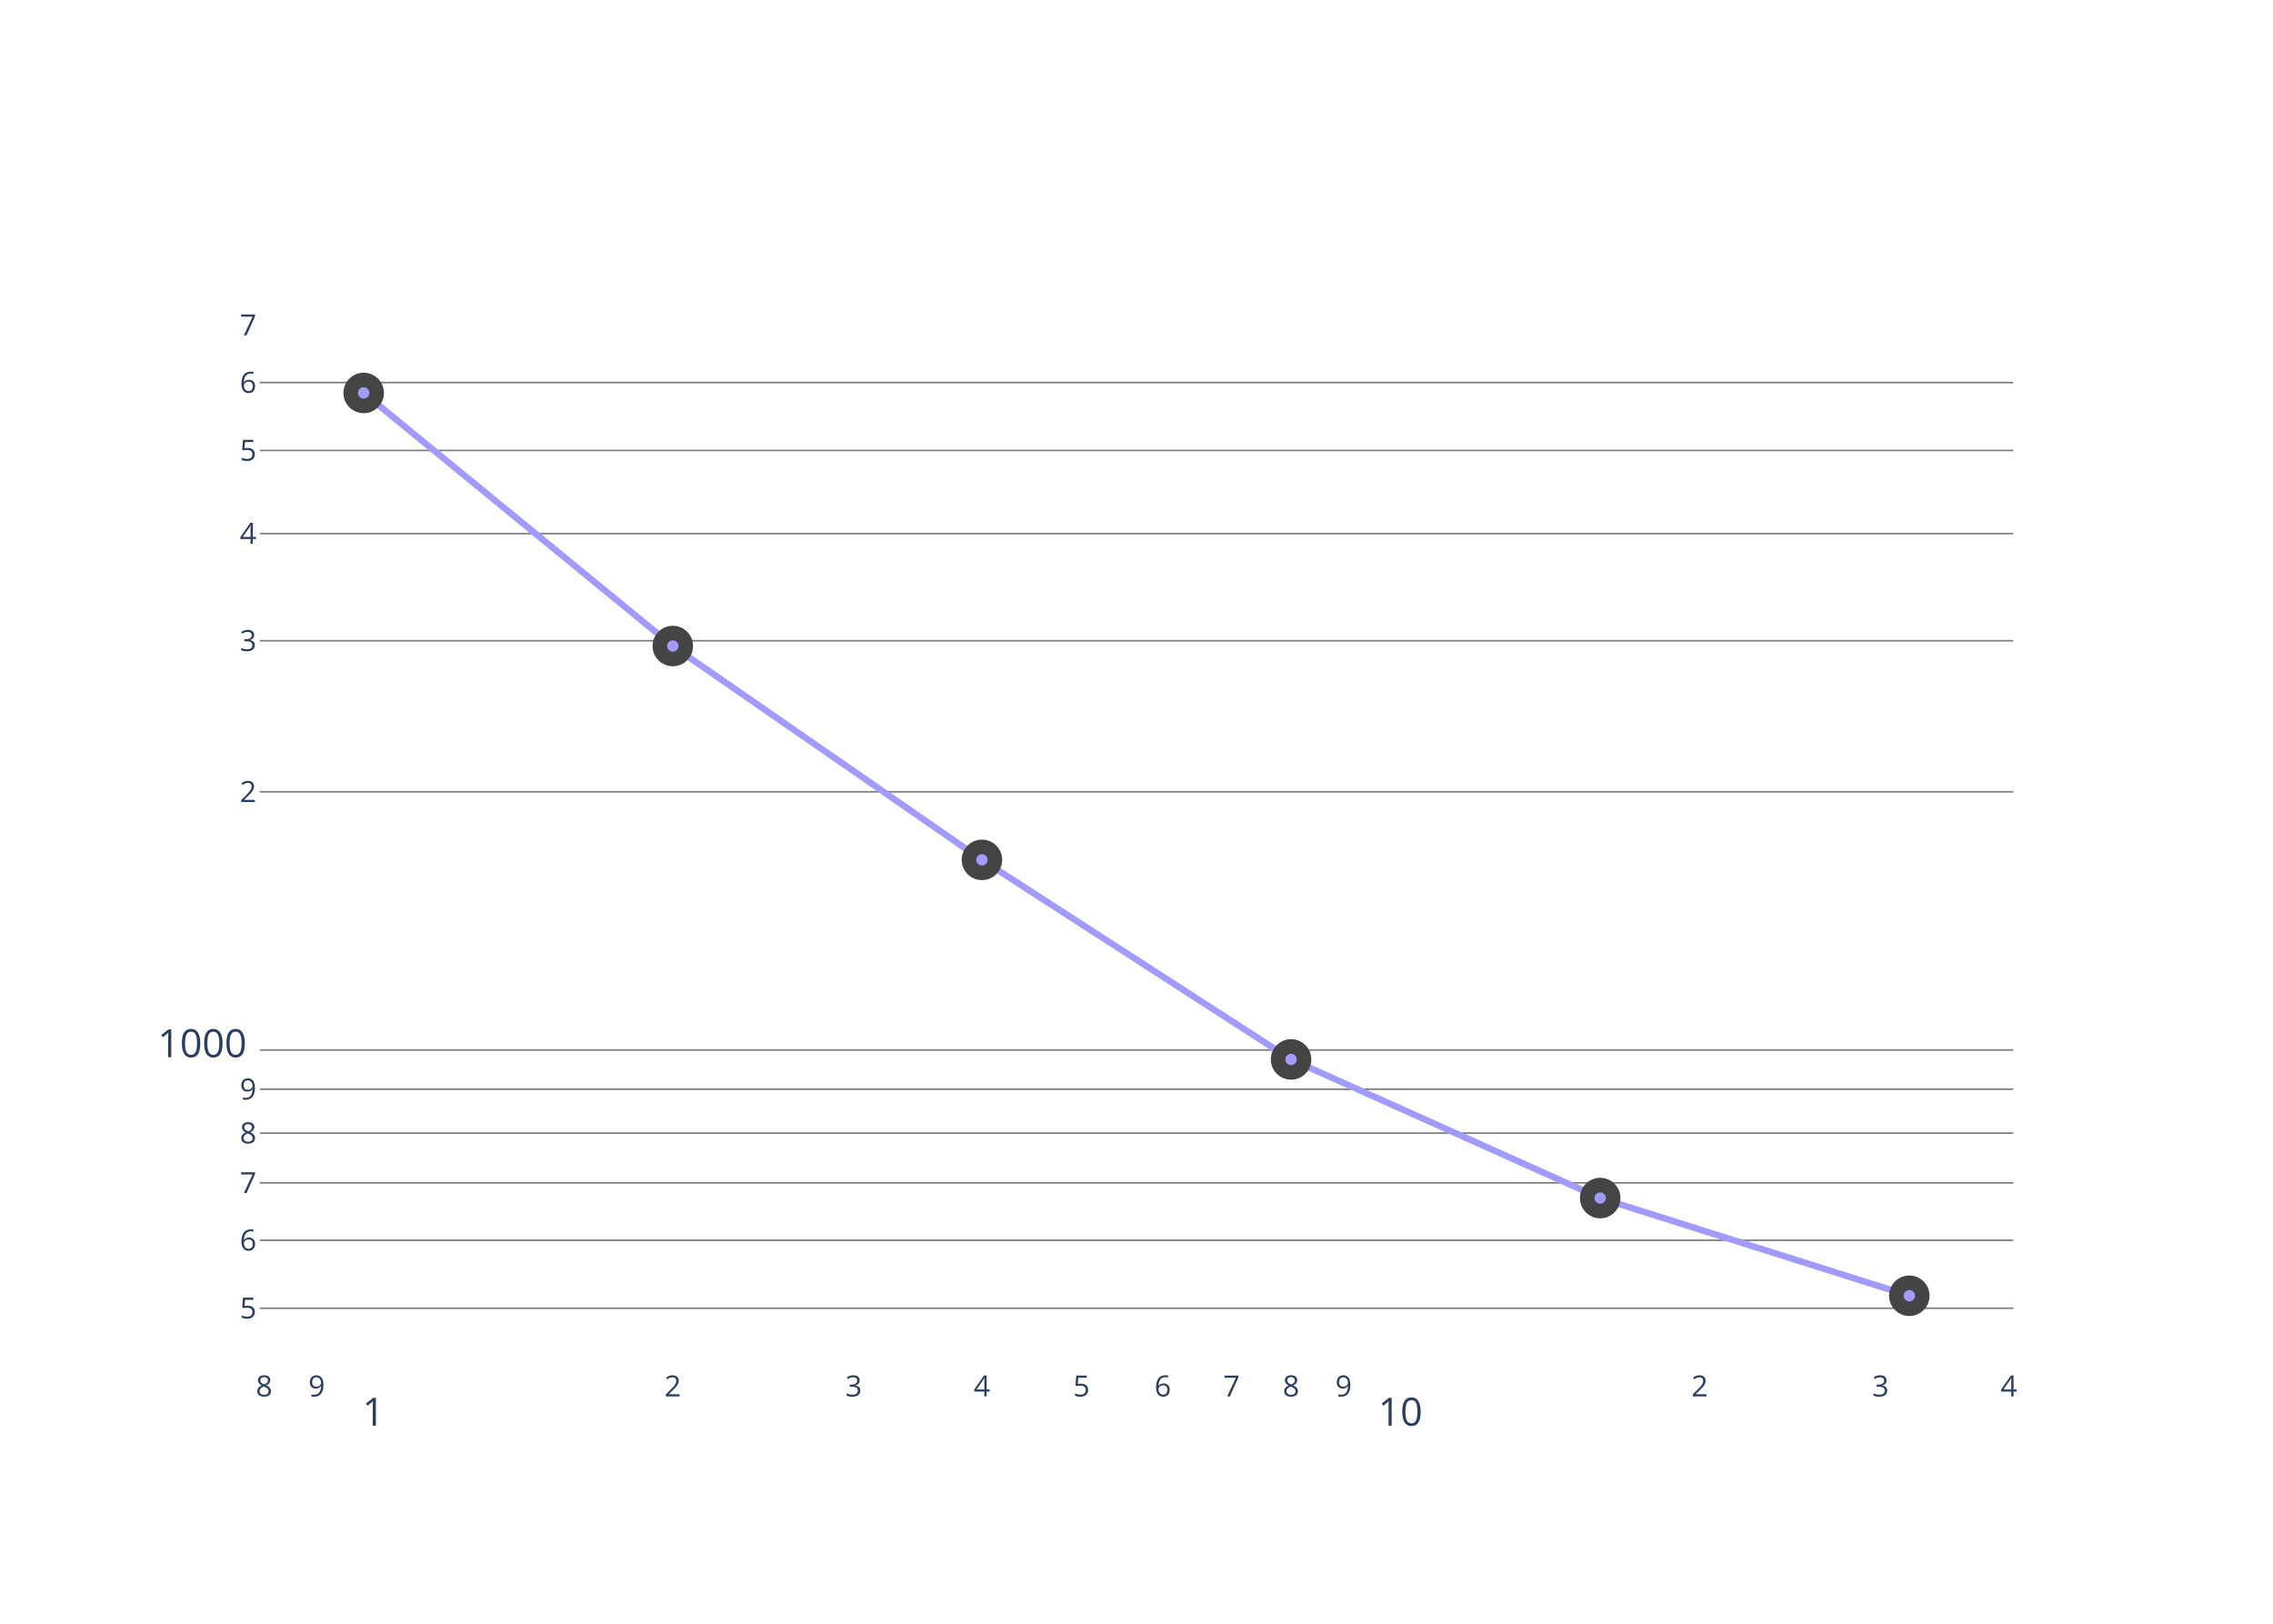
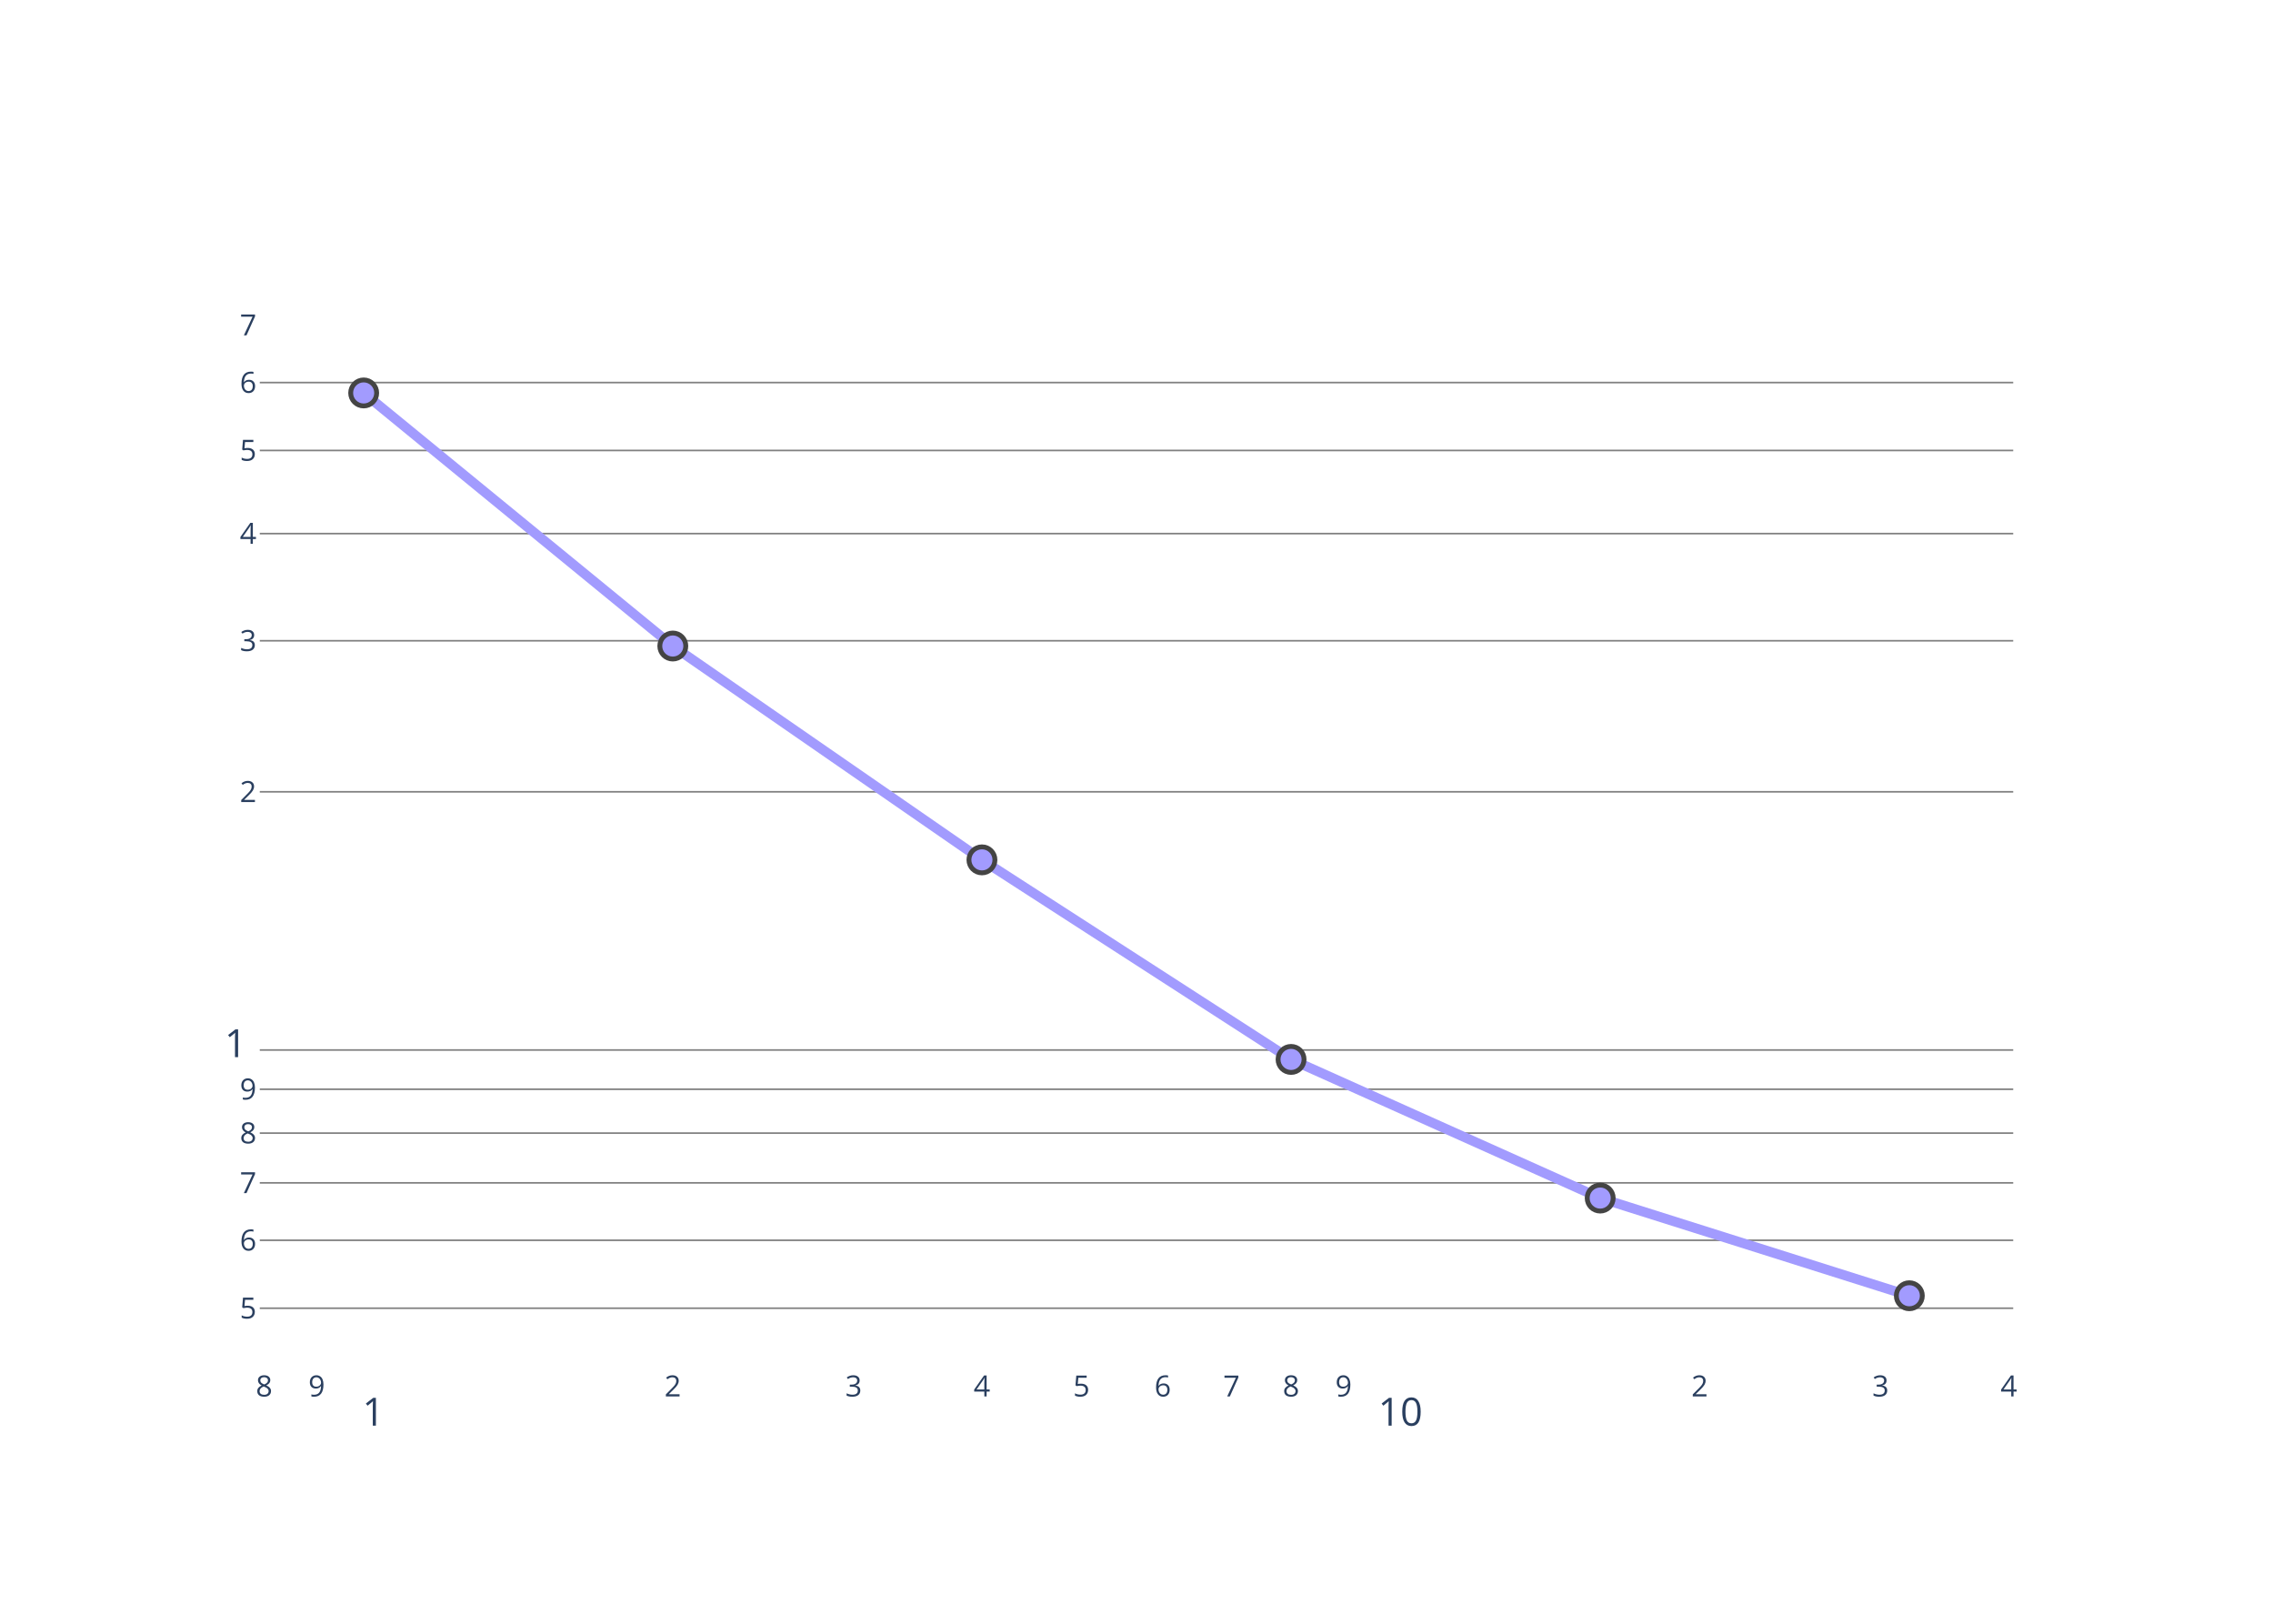
<svg xmlns="http://www.w3.org/2000/svg" class="main-svg" width="700" height="500" style="" viewBox="0 0 700 500">
  <rect x="0" y="0" width="700" height="500" style="fill: rgb(0, 0, 0); fill-opacity: 0;" />
-   <defs id="defs-01dacd">
+   <defs id="defs-d6cf26">
    <g class="clips">
-       <clipPath id="clip01dacdxyplot" class="plotclip">
+       <clipPath id="clipd6cf26xyplot" class="plotclip">
        <rect width="540" height="320" />
      </clipPath>
-       <clipPath class="axesclip" id="clip01dacdx">
+       <clipPath class="axesclip" id="clipd6cf26x">
        <rect x="80" y="0" width="540" height="500" />
      </clipPath>
-       <clipPath class="axesclip" id="clip01dacdy">
+       <clipPath class="axesclip" id="clipd6cf26y">
        <rect x="0" y="100" width="700" height="320" />
      </clipPath>
-       <clipPath class="axesclip" id="clip01dacdxy">
+       <clipPath class="axesclip" id="clipd6cf26xy">
        <rect x="80" y="100" width="540" height="320" />
      </clipPath>
    </g>
    <g class="gradients" />
    <g class="patterns" />
  </defs>
  <g class="bglayer">
    <rect class="bg" x="80" y="100" width="540" height="320" style="fill: rgb(0, 0, 0); fill-opacity: 0; stroke-width: 0;" />
  </g>
  <g class="layer-below">
    <g class="imagelayer" />
    <g class="shapelayer" />
  </g>
  <g class="cartesianlayer">
    <g class="subplot xy">
      <g class="layer-subplot">
        <g class="shapelayer" />
        <g class="imagelayer" />
      </g>
      <g class="minor-gridlayer">
        <g class="x" />
        <g class="y" />
      </g>
      <g class="gridlayer">
        <g class="x">
          <path class="xgrid crisp" transform="translate(81.35,0)" d="M0,100v320" style="stroke: rgb(255, 255, 255); stroke-opacity: 1; stroke-width: 1px;" />
          <path class="xgrid crisp" transform="translate(97.53,0)" d="M0,100v320" style="stroke: rgb(255, 255, 255); stroke-opacity: 1; stroke-width: 1px;" />
          <path class="xgrid crisp" transform="translate(112,0)" d="M0,100v320" style="stroke: rgb(255, 255, 255); stroke-opacity: 1; stroke-width: 1px;" />
          <path class="xgrid crisp" transform="translate(207.2,0)" d="M0,100v320" style="stroke: rgb(255, 255, 255); stroke-opacity: 1; stroke-width: 1px;" />
          <path class="xgrid crisp" transform="translate(262.89,0)" d="M0,100v320" style="stroke: rgb(255, 255, 255); stroke-opacity: 1; stroke-width: 1px;" />
          <path class="xgrid crisp" transform="translate(302.4,0)" d="M0,100v320" style="stroke: rgb(255, 255, 255); stroke-opacity: 1; stroke-width: 1px;" />
          <path class="xgrid crisp" transform="translate(333.05,0)" d="M0,100v320" style="stroke: rgb(255, 255, 255); stroke-opacity: 1; stroke-width: 1px;" />
          <path class="xgrid crisp" transform="translate(358.09,0)" d="M0,100v320" style="stroke: rgb(255, 255, 255); stroke-opacity: 1; stroke-width: 1px;" />
          <path class="xgrid crisp" transform="translate(379.26,0)" d="M0,100v320" style="stroke: rgb(255, 255, 255); stroke-opacity: 1; stroke-width: 1px;" />
          <path class="xgrid crisp" transform="translate(397.6,0)" d="M0,100v320" style="stroke: rgb(255, 255, 255); stroke-opacity: 1; stroke-width: 1px;" />
          <path class="xgrid crisp" transform="translate(413.78,0)" d="M0,100v320" style="stroke: rgb(255, 255, 255); stroke-opacity: 1; stroke-width: 1px;" />
          <path class="xgrid crisp" transform="translate(428.25,0)" d="M0,100v320" style="stroke: rgb(255, 255, 255); stroke-opacity: 1; stroke-width: 1px;" />
          <path class="xgrid crisp" transform="translate(523.45,0)" d="M0,100v320" style="stroke: rgb(255, 255, 255); stroke-opacity: 1; stroke-width: 1px;" />
          <path class="xgrid crisp" transform="translate(579.14,0)" d="M0,100v320" style="stroke: rgb(255, 255, 255); stroke-opacity: 1; stroke-width: 1px;" />
          <path class="xgrid crisp" transform="translate(618.65,0)" d="M0,100v320" style="stroke: rgb(255, 255, 255); stroke-opacity: 1; stroke-width: 1px;" />
        </g>
        <g class="y">
          <path class="ygrid crisp" transform="translate(0,402.84)" d="M80,0h540" style="stroke: rgb(128, 128, 128); stroke-opacity: 1; stroke-width: 0.5px;" />
          <path class="ygrid crisp" transform="translate(0,381.92)" d="M80,0h540" style="stroke: rgb(128, 128, 128); stroke-opacity: 1; stroke-width: 0.5px;" />
          <path class="ygrid crisp" transform="translate(0,364.24)" d="M80,0h540" style="stroke: rgb(128, 128, 128); stroke-opacity: 1; stroke-width: 0.5px;" />
          <path class="ygrid crisp" transform="translate(0,348.92)" d="M80,0h540" style="stroke: rgb(128, 128, 128); stroke-opacity: 1; stroke-width: 0.5px;" />
          <path class="ygrid crisp" transform="translate(0,335.41)" d="M80,0h540" style="stroke: rgb(128, 128, 128); stroke-opacity: 1; stroke-width: 0.5px;" />
          <path class="ygrid crisp" transform="translate(0,323.33)" d="M80,0h540" style="stroke: rgb(128, 128, 128); stroke-opacity: 1; stroke-width: 0.5px;" />
          <path class="ygrid crisp" transform="translate(0,243.82)" d="M80,0h540" style="stroke: rgb(128, 128, 128); stroke-opacity: 1; stroke-width: 0.5px;" />
          <path class="ygrid crisp" transform="translate(0,197.31)" d="M80,0h540" style="stroke: rgb(128, 128, 128); stroke-opacity: 1; stroke-width: 0.5px;" />
          <path class="ygrid crisp" transform="translate(0,164.31)" d="M80,0h540" style="stroke: rgb(128, 128, 128); stroke-opacity: 1; stroke-width: 0.5px;" />
          <path class="ygrid crisp" transform="translate(0,138.71)" d="M80,0h540" style="stroke: rgb(128, 128, 128); stroke-opacity: 1; stroke-width: 0.5px;" />
          <path class="ygrid crisp" transform="translate(0,117.8)" d="M80,0h540" style="stroke: rgb(128, 128, 128); stroke-opacity: 1; stroke-width: 0.5px;" />
        </g>
      </g>
      <g class="zerolinelayer" />
      <path class="xlines-below" />
      <path class="ylines-below" />
      <g class="overlines-below" />
      <g class="xaxislayer-below" />
      <g class="yaxislayer-below" />
      <g class="overaxes-below" />
-       <g class="plot" transform="translate(80,100)" clip-path="url(#clip01dacdxyplot)">
+       <g class="plot" transform="translate(80,100)" clip-path="url(#clipd6cf26xyplot)">
        <g class="scatterlayer mlayer">
-           <g class="trace scatter trace16bd10" style="stroke-miterlimit: 2; opacity: 1;">
+           <g class="trace scatter tracec49cb4" style="stroke-miterlimit: 2; opacity: 1;">
            <g class="fills" />
            <g class="errorbars" />
            <g class="lines">
-               <path class="js-line" d="M32,21L127.2,98.93L222.4,164.78L317.6,226.23L412.8,268.92L508,299" style="vector-effect: non-scaling-stroke; fill: none; stroke: rgb(162, 155, 254); stroke-opacity: 1; stroke-width: 2px; opacity: 1;" />
+               <path class="js-line" d="M32,21L127.2,98.93L222.4,164.78L317.6,226.23L412.8,268.92L508,299" style="vector-effect: non-scaling-stroke; fill: none; stroke: rgb(162, 155, 254); stroke-opacity: 1; stroke-width: 3px; opacity: 1;" />
            </g>
            <g class="points">
-               <path class="point" transform="translate(32,21)" d="M4,0A4,4 0 1,1 0,-4A4,4 0 0,1 4,0Z" style="opacity: 1; stroke-width: 4.5px; fill: rgb(162, 155, 254); fill-opacity: 1; stroke: rgb(68, 68, 68); stroke-opacity: 1;" />
-               <path class="point" transform="translate(127.2,98.93)" d="M4,0A4,4 0 1,1 0,-4A4,4 0 0,1 4,0Z" style="opacity: 1; stroke-width: 4.5px; fill: rgb(162, 155, 254); fill-opacity: 1; stroke: rgb(68, 68, 68); stroke-opacity: 1;" />
-               <path class="point" transform="translate(222.4,164.78)" d="M4,0A4,4 0 1,1 0,-4A4,4 0 0,1 4,0Z" style="opacity: 1; stroke-width: 4.5px; fill: rgb(162, 155, 254); fill-opacity: 1; stroke: rgb(68, 68, 68); stroke-opacity: 1;" />
-               <path class="point" transform="translate(317.6,226.23)" d="M4,0A4,4 0 1,1 0,-4A4,4 0 0,1 4,0Z" style="opacity: 1; stroke-width: 4.5px; fill: rgb(162, 155, 254); fill-opacity: 1; stroke: rgb(68, 68, 68); stroke-opacity: 1;" />
-               <path class="point" transform="translate(412.8,268.92)" d="M4,0A4,4 0 1,1 0,-4A4,4 0 0,1 4,0Z" style="opacity: 1; stroke-width: 4.5px; fill: rgb(162, 155, 254); fill-opacity: 1; stroke: rgb(68, 68, 68); stroke-opacity: 1;" />
-               <path class="point" transform="translate(508,299)" d="M4,0A4,4 0 1,1 0,-4A4,4 0 0,1 4,0Z" style="opacity: 1; stroke-width: 4.5px; fill: rgb(162, 155, 254); fill-opacity: 1; stroke: rgb(68, 68, 68); stroke-opacity: 1;" />
+               <path class="point" transform="translate(32,21)" d="M4,0A4,4 0 1,1 0,-4A4,4 0 0,1 4,0Z" style="opacity: 1; stroke-width: 1.5px; fill: rgb(162, 155, 254); fill-opacity: 1; stroke: rgb(68, 68, 68); stroke-opacity: 1;" />
+               <path class="point" transform="translate(127.2,98.93)" d="M4,0A4,4 0 1,1 0,-4A4,4 0 0,1 4,0Z" style="opacity: 1; stroke-width: 1.5px; fill: rgb(162, 155, 254); fill-opacity: 1; stroke: rgb(68, 68, 68); stroke-opacity: 1;" />
+               <path class="point" transform="translate(222.4,164.78)" d="M4,0A4,4 0 1,1 0,-4A4,4 0 0,1 4,0Z" style="opacity: 1; stroke-width: 1.5px; fill: rgb(162, 155, 254); fill-opacity: 1; stroke: rgb(68, 68, 68); stroke-opacity: 1;" />
+               <path class="point" transform="translate(317.6,226.23)" d="M4,0A4,4 0 1,1 0,-4A4,4 0 0,1 4,0Z" style="opacity: 1; stroke-width: 1.5px; fill: rgb(162, 155, 254); fill-opacity: 1; stroke: rgb(68, 68, 68); stroke-opacity: 1;" />
+               <path class="point" transform="translate(412.8,268.92)" d="M4,0A4,4 0 1,1 0,-4A4,4 0 0,1 4,0Z" style="opacity: 1; stroke-width: 1.5px; fill: rgb(162, 155, 254); fill-opacity: 1; stroke: rgb(68, 68, 68); stroke-opacity: 1;" />
+               <path class="point" transform="translate(508,299)" d="M4,0A4,4 0 1,1 0,-4A4,4 0 0,1 4,0Z" style="opacity: 1; stroke-width: 1.5px; fill: rgb(162, 155, 254); fill-opacity: 1; stroke: rgb(68, 68, 68); stroke-opacity: 1;" />
            </g>
            <g class="text" />
          </g>
        </g>
      </g>
      <g class="overplot" />
      <path class="xlines-above crisp" d="M0,0" style="fill: none;" />
      <path class="ylines-above crisp" d="M0,0" style="fill: none;" />
      <g class="overlines-above" />
      <g class="xaxislayer-above">
        <g class="xtick">
          <text text-anchor="middle" x="0" y="430" transform="translate(81.35,0)" style="font-family: 'Open Sans', verdana, arial, sans-serif; font-size: 9px; fill: rgb(42, 63, 95); fill-opacity: 1; white-space: pre; opacity: 1;">8</text>
        </g>
        <g class="xtick">
          <text text-anchor="middle" x="0" y="430" style="font-family: 'Open Sans', verdana, arial, sans-serif; font-size: 9px; fill: rgb(42, 63, 95); fill-opacity: 1; white-space: pre; opacity: 1;" transform="translate(97.53,0)">9</text>
        </g>
        <g class="xtick">
          <text text-anchor="middle" x="3" y="439" style="font-family: 'Open Sans', verdana, arial, sans-serif; font-size: 12px; fill: rgb(42, 63, 95); fill-opacity: 1; white-space: pre; opacity: 1;" transform="translate(112,0)">1</text>
        </g>
        <g class="xtick">
          <text text-anchor="middle" x="0" y="430" style="font-family: 'Open Sans', verdana, arial, sans-serif; font-size: 9px; fill: rgb(42, 63, 95); fill-opacity: 1; white-space: pre; opacity: 1;" transform="translate(207.2,0)">2</text>
        </g>
        <g class="xtick">
          <text text-anchor="middle" x="0" y="430" style="font-family: 'Open Sans', verdana, arial, sans-serif; font-size: 9px; fill: rgb(42, 63, 95); fill-opacity: 1; white-space: pre; opacity: 1;" transform="translate(262.89,0)">3</text>
        </g>
        <g class="xtick">
          <text text-anchor="middle" x="0" y="430" style="font-family: 'Open Sans', verdana, arial, sans-serif; font-size: 9px; fill: rgb(42, 63, 95); fill-opacity: 1; white-space: pre; opacity: 1;" transform="translate(302.4,0)">4</text>
        </g>
        <g class="xtick">
          <text text-anchor="middle" x="0" y="430" style="font-family: 'Open Sans', verdana, arial, sans-serif; font-size: 9px; fill: rgb(42, 63, 95); fill-opacity: 1; white-space: pre; opacity: 1;" transform="translate(333.05,0)">5</text>
        </g>
        <g class="xtick">
          <text text-anchor="middle" x="0" y="430" style="font-family: 'Open Sans', verdana, arial, sans-serif; font-size: 9px; fill: rgb(42, 63, 95); fill-opacity: 1; white-space: pre; opacity: 1;" transform="translate(358.09,0)">6</text>
        </g>
        <g class="xtick">
          <text text-anchor="middle" x="0" y="430" style="font-family: 'Open Sans', verdana, arial, sans-serif; font-size: 9px; fill: rgb(42, 63, 95); fill-opacity: 1; white-space: pre; opacity: 1;" transform="translate(379.26,0)">7</text>
        </g>
        <g class="xtick">
          <text text-anchor="middle" x="0" y="430" style="font-family: 'Open Sans', verdana, arial, sans-serif; font-size: 9px; fill: rgb(42, 63, 95); fill-opacity: 1; white-space: pre; opacity: 1;" transform="translate(397.6,0)">8</text>
        </g>
        <g class="xtick">
          <text text-anchor="middle" x="0" y="430" style="font-family: 'Open Sans', verdana, arial, sans-serif; font-size: 9px; fill: rgb(42, 63, 95); fill-opacity: 1; white-space: pre; opacity: 1;" transform="translate(413.78,0)">9</text>
        </g>
        <g class="xtick">
          <text text-anchor="middle" x="3" y="439" style="font-family: 'Open Sans', verdana, arial, sans-serif; font-size: 12px; fill: rgb(42, 63, 95); fill-opacity: 1; white-space: pre; opacity: 1;" transform="translate(428.25,0)">10</text>
        </g>
        <g class="xtick">
          <text text-anchor="middle" x="0" y="430" style="font-family: 'Open Sans', verdana, arial, sans-serif; font-size: 9px; fill: rgb(42, 63, 95); fill-opacity: 1; white-space: pre; opacity: 1;" transform="translate(523.45,0)">2</text>
        </g>
        <g class="xtick">
          <text text-anchor="middle" x="0" y="430" style="font-family: 'Open Sans', verdana, arial, sans-serif; font-size: 9px; fill: rgb(42, 63, 95); fill-opacity: 1; white-space: pre; opacity: 1;" transform="translate(579.14,0)">3</text>
        </g>
        <g class="xtick">
          <text text-anchor="middle" x="0" y="430" style="font-family: 'Open Sans', verdana, arial, sans-serif; font-size: 9px; fill: rgb(42, 63, 95); fill-opacity: 1; white-space: pre; opacity: 1;" transform="translate(618.65,0)">4</text>
        </g>
      </g>
      <g class="yaxislayer-above">
        <g class="ytick">
          <text text-anchor="end" x="79" y="3.15" transform="translate(0,402.84)" style="font-family: 'Open Sans', verdana, arial, sans-serif; font-size: 9px; fill: rgb(42, 63, 95); fill-opacity: 1; white-space: pre; opacity: 1;">5</text>
        </g>
        <g class="ytick">
          <text text-anchor="end" x="79" y="3.15" style="font-family: 'Open Sans', verdana, arial, sans-serif; font-size: 9px; fill: rgb(42, 63, 95); fill-opacity: 1; white-space: pre; opacity: 1;" transform="translate(0,381.92)">6</text>
        </g>
        <g class="ytick">
          <text text-anchor="end" x="79" y="3.15" style="font-family: 'Open Sans', verdana, arial, sans-serif; font-size: 9px; fill: rgb(42, 63, 95); fill-opacity: 1; white-space: pre; opacity: 1;" transform="translate(0,364.24)">7</text>
        </g>
        <g class="ytick">
          <text text-anchor="end" x="79" y="3.15" style="font-family: 'Open Sans', verdana, arial, sans-serif; font-size: 9px; fill: rgb(42, 63, 95); fill-opacity: 1; white-space: pre; opacity: 1;" transform="translate(0,348.92)">8</text>
        </g>
        <g class="ytick">
          <text text-anchor="end" x="79" y="3.15" style="font-family: 'Open Sans', verdana, arial, sans-serif; font-size: 9px; fill: rgb(42, 63, 95); fill-opacity: 1; white-space: pre; opacity: 1;" transform="translate(0,335.41)">9</text>
        </g>
        <g class="ytick">
-           <text text-anchor="end" x="76" y="2.2" style="font-family: 'Open Sans', verdana, arial, sans-serif; font-size: 12px; fill: rgb(42, 63, 95); fill-opacity: 1; white-space: pre; opacity: 1;" transform="translate(0,323.33)">1000</text>
+           <text text-anchor="end" x="76" y="2.2" style="font-family: 'Open Sans', verdana, arial, sans-serif; font-size: 12px; fill: rgb(42, 63, 95); fill-opacity: 1; white-space: pre; opacity: 1;" transform="translate(0,323.33)">1</text>
        </g>
        <g class="ytick">
          <text text-anchor="end" x="79" y="3.15" style="font-family: 'Open Sans', verdana, arial, sans-serif; font-size: 9px; fill: rgb(42, 63, 95); fill-opacity: 1; white-space: pre; opacity: 1;" transform="translate(0,243.82)">2</text>
        </g>
        <g class="ytick">
          <text text-anchor="end" x="79" y="3.15" style="font-family: 'Open Sans', verdana, arial, sans-serif; font-size: 9px; fill: rgb(42, 63, 95); fill-opacity: 1; white-space: pre; opacity: 1;" transform="translate(0,197.31)">3</text>
        </g>
        <g class="ytick">
          <text text-anchor="end" x="79" y="3.15" style="font-family: 'Open Sans', verdana, arial, sans-serif; font-size: 9px; fill: rgb(42, 63, 95); fill-opacity: 1; white-space: pre; opacity: 1;" transform="translate(0,164.31)">4</text>
        </g>
        <g class="ytick">
          <text text-anchor="end" x="79" y="3.15" style="font-family: 'Open Sans', verdana, arial, sans-serif; font-size: 9px; fill: rgb(42, 63, 95); fill-opacity: 1; white-space: pre; opacity: 1;" transform="translate(0,138.71)">5</text>
        </g>
        <g class="ytick">
          <text text-anchor="end" x="79" y="3.15" style="font-family: 'Open Sans', verdana, arial, sans-serif; font-size: 9px; fill: rgb(42, 63, 95); fill-opacity: 1; white-space: pre; opacity: 1;" transform="translate(0,117.8)">6</text>
        </g>
        <g class="ytick">
          <text text-anchor="end" x="79" y="3.15" style="font-family: 'Open Sans', verdana, arial, sans-serif; font-size: 9px; fill: rgb(42, 63, 95); fill-opacity: 1; white-space: pre; opacity: 1;" transform="translate(0,100.12)">7</text>
        </g>
      </g>
      <g class="overaxes-above" />
    </g>
  </g>
  <g class="polarlayer" />
  <g class="smithlayer" />
  <g class="ternarylayer" />
  <g class="geolayer" />
  <g class="funnelarealayer" />
  <g class="pielayer" />
  <g class="iciclelayer" />
  <g class="treemaplayer" />
  <g class="sunburstlayer" />
  <g class="glimages" />
-   <defs id="topdefs-01dacd">
+   <defs id="topdefs-d6cf26">
    <g class="clips" />
  </defs>
  <g class="layer-above">
    <g class="imagelayer" />
    <g class="shapelayer" />
  </g>
  <g class="infolayer">
    <g class="g-gtitle" />
    <g class="g-xtitle" />
    <g class="g-ytitle" />
  </g>
</svg>
